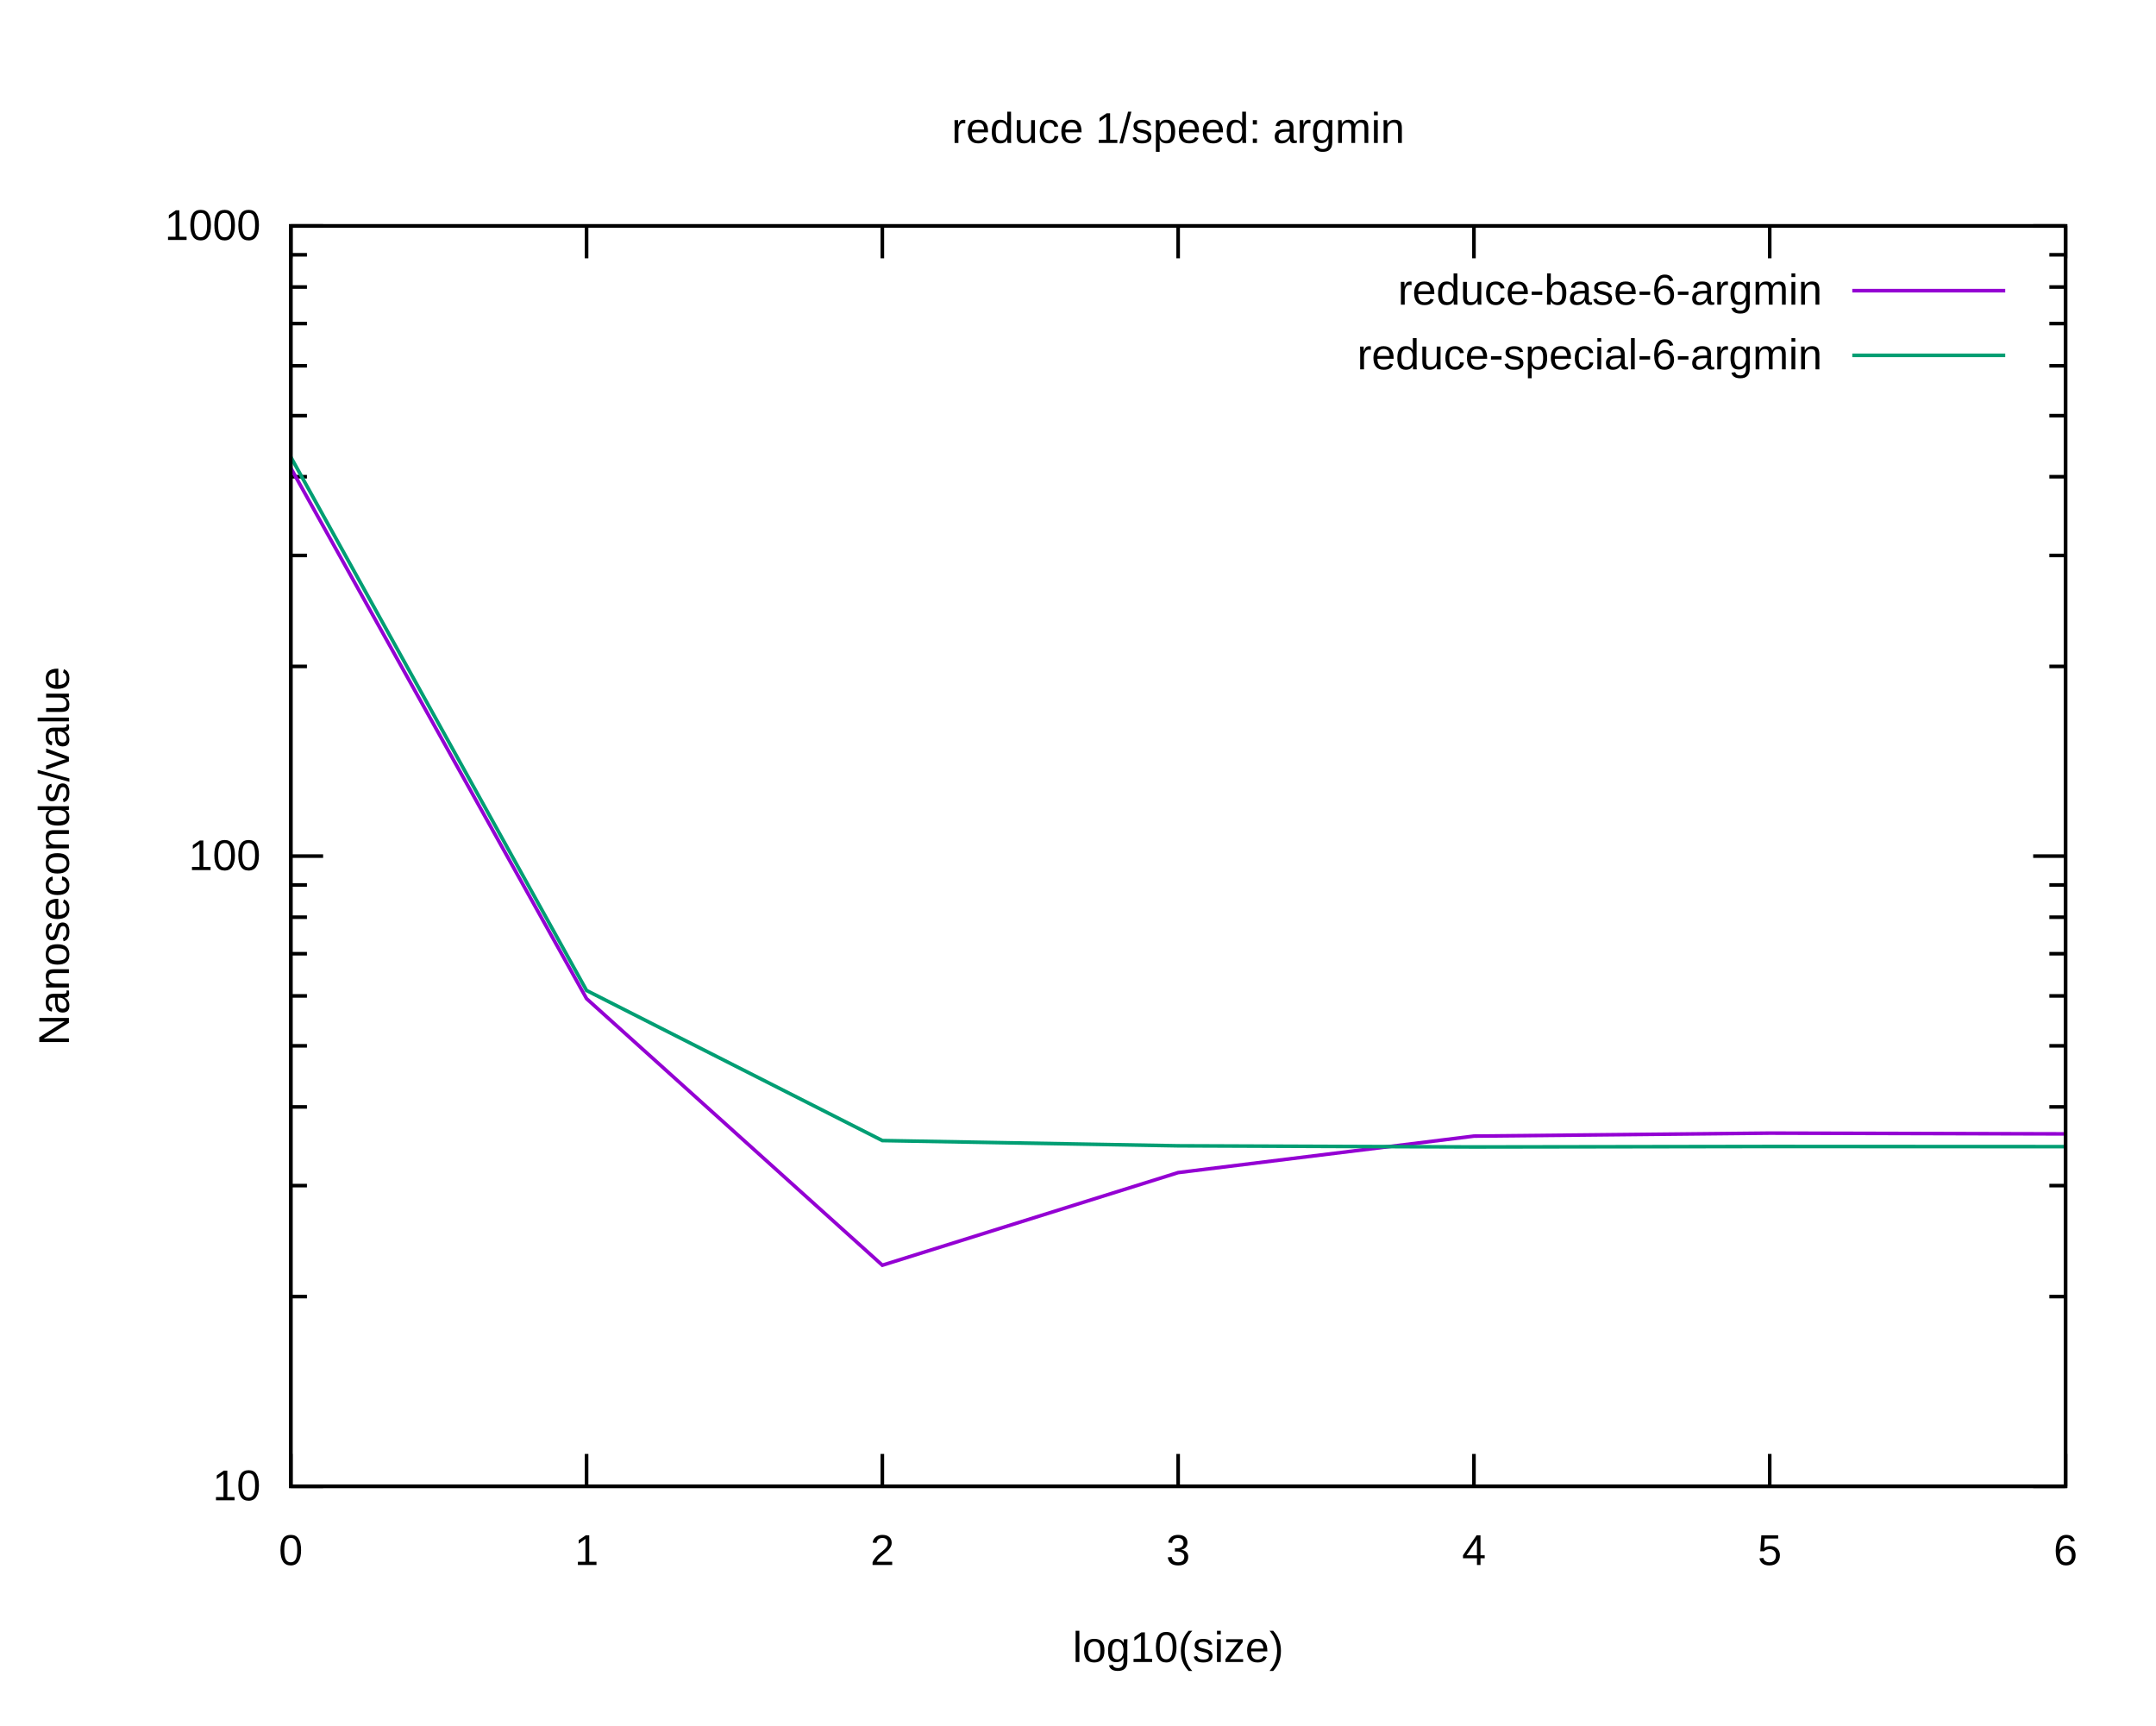
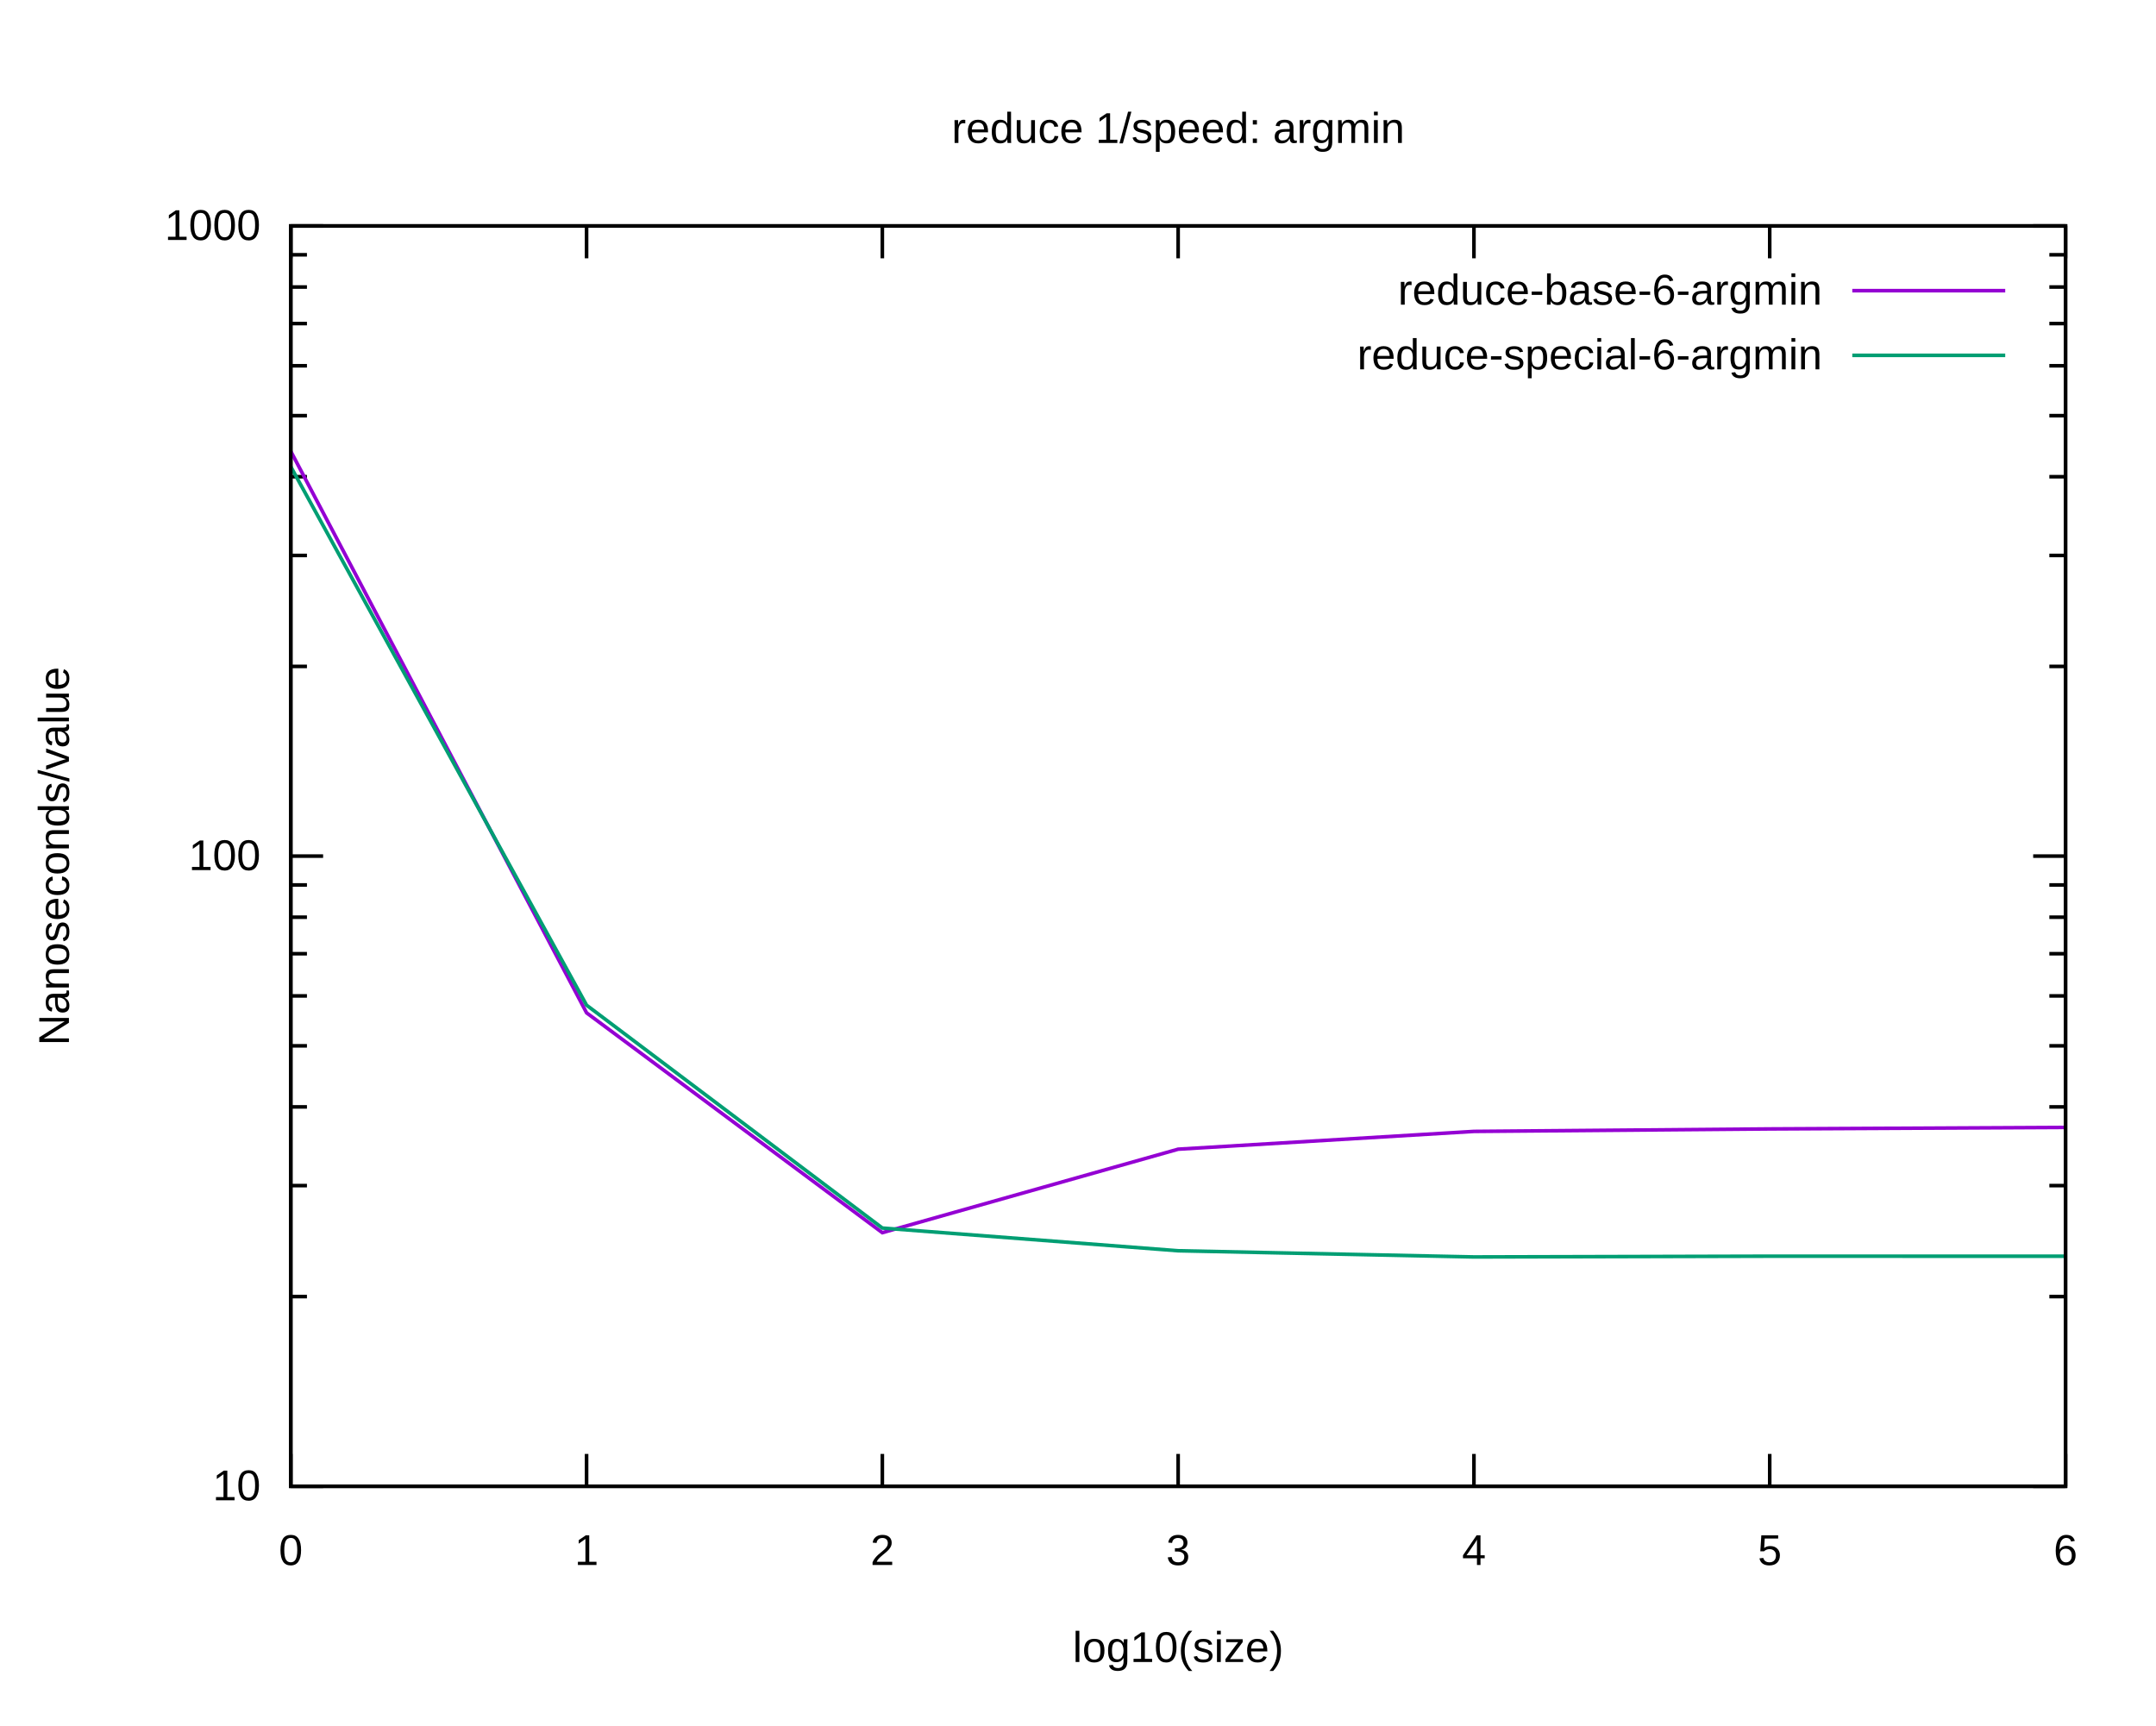
<svg xmlns="http://www.w3.org/2000/svg" xmlns:xlink="http://www.w3.org/1999/xlink" viewBox="0 0 600 480">
  <g id="gnuplot_canvas">
    <rect x="0" y="0" width="600" height="480" fill="none" />
    <defs>
      <circle id="gpDot" r="0.5" stroke-width="0.5" stroke="currentColor" />
      <path id="gpPt0" stroke-width="0.222" stroke="currentColor" d="M-1,0 h2 M0,-1 v2" />
      <path id="gpPt1" stroke-width="0.222" stroke="currentColor" d="M-1,-1 L1,1 M1,-1 L-1,1" />
      <path id="gpPt2" stroke-width="0.222" stroke="currentColor" d="M-1,0 L1,0 M0,-1 L0,1 M-1,-1 L1,1 M-1,1 L1,-1" />
      <rect id="gpPt3" stroke-width="0.222" stroke="currentColor" x="-1" y="-1" width="2" height="2" />
      <rect id="gpPt4" stroke-width="0.222" stroke="currentColor" fill="currentColor" x="-1" y="-1" width="2" height="2" />
      <circle id="gpPt5" stroke-width="0.222" stroke="currentColor" cx="0" cy="0" r="1" />
      <use xlink:href="#gpPt5" id="gpPt6" fill="currentColor" stroke="none" />
      <path id="gpPt7" stroke-width="0.222" stroke="currentColor" d="M0,-1.33 L-1.33,0.67 L1.33,0.67 z" />
      <use xlink:href="#gpPt7" id="gpPt8" fill="currentColor" stroke="none" />
      <use xlink:href="#gpPt7" id="gpPt9" stroke="currentColor" transform="rotate(180)" />
      <use xlink:href="#gpPt9" id="gpPt10" fill="currentColor" stroke="none" />
      <use xlink:href="#gpPt3" id="gpPt11" stroke="currentColor" transform="rotate(45)" />
      <use xlink:href="#gpPt11" id="gpPt12" fill="currentColor" stroke="none" />
      <path id="gpPt13" stroke-width="0.222" stroke="currentColor" d="M0,1.330 L1.265,0.411 L0.782,-1.067 L-0.782,-1.076 L-1.265,0.411 z" />
      <use xlink:href="#gpPt13" id="gpPt14" fill="currentColor" stroke="none" />
      <filter id="textbox" filterUnits="objectBoundingBox" x="0" y="0" height="1" width="1">
        <feFlood flood-color="white" flood-opacity="1" result="bgnd" />
        <feComposite in="SourceGraphic" in2="bgnd" operator="atop" />
      </filter>
      <filter id="greybox" filterUnits="objectBoundingBox" x="0" y="0" height="1" width="1">
        <feFlood flood-color="lightgrey" flood-opacity="1" result="grey" />
        <feComposite in="SourceGraphic" in2="grey" operator="atop" />
      </filter>
    </defs>
    <g fill="none" color="white" stroke="currentColor" stroke-width="1.00" stroke-linecap="butt" stroke-linejoin="miter">
</g>
    <g fill="none" color="black" stroke="currentColor" stroke-width="1.00" stroke-linecap="butt" stroke-linejoin="miter">
      <path stroke="black" d="M80.92,413.54 L89.92,413.54 M574.82,413.54 L565.82,413.54  " />
      <g transform="translate(72.53,417.44)" stroke="none" fill="black" font-family="Arial" font-size="12.00" text-anchor="end">
        <text>
          <tspan font-family="Arial"> 10</tspan>
        </text>
      </g>
    </g>
    <g fill="none" color="black" stroke="currentColor" stroke-width="1.00" stroke-linecap="butt" stroke-linejoin="miter">
      <path stroke="black" d="M80.92,360.76 L85.42,360.76 M574.82,360.76 L570.32,360.76 M80.92,329.88 L85.42,329.88 M574.82,329.88 L570.32,329.88   M80.92,307.98 L85.42,307.98 M574.82,307.98 L570.32,307.98 M80.92,290.99 L85.42,290.99 M574.82,290.99 L570.32,290.99   M80.92,277.10 L85.42,277.10 M574.82,277.10 L570.32,277.10 M80.92,265.36 L85.42,265.36 M574.82,265.36 L570.32,265.36   M80.92,255.20 L85.42,255.20 M574.82,255.20 L570.32,255.20 M80.92,246.23 L85.42,246.23 M574.82,246.23 L570.32,246.23   M80.92,238.20 L89.92,238.20 M574.82,238.20 L565.82,238.20  " />
      <g transform="translate(72.53,242.10)" stroke="none" fill="black" font-family="Arial" font-size="12.00" text-anchor="end">
        <text>
          <tspan font-family="Arial"> 100</tspan>
        </text>
      </g>
    </g>
    <g fill="none" color="black" stroke="currentColor" stroke-width="1.00" stroke-linecap="butt" stroke-linejoin="miter">
      <path stroke="black" d="M80.92,185.42 L85.42,185.42 M574.82,185.42 L570.32,185.42 M80.92,154.55 L85.42,154.55 M574.82,154.55 L570.32,154.55   M80.92,132.64 L85.42,132.64 M574.82,132.64 L570.32,132.64 M80.92,115.65 L85.42,115.65 M574.82,115.65 L570.32,115.65   M80.92,101.77 L85.42,101.77 M574.82,101.77 L570.32,101.77 M80.92,90.03 L85.42,90.03 M574.82,90.03 L570.32,90.03   M80.92,79.86 L85.42,79.86 M574.82,79.86 L570.32,79.86 M80.92,70.89 L85.42,70.89 M574.82,70.89 L570.32,70.89   M80.92,62.87 L89.92,62.87 M574.82,62.87 L565.82,62.87  " />
      <g transform="translate(72.53,66.77)" stroke="none" fill="black" font-family="Arial" font-size="12.00" text-anchor="end">
        <text>
          <tspan font-family="Arial"> 1000</tspan>
        </text>
      </g>
    </g>
    <g fill="none" color="black" stroke="currentColor" stroke-width="1.00" stroke-linecap="butt" stroke-linejoin="miter">
      <path stroke="black" d="M80.92,413.54 L80.92,404.54 M80.92,62.87 L80.92,71.87  " />
      <g transform="translate(80.92,435.44)" stroke="none" fill="black" font-family="Arial" font-size="12.00" text-anchor="middle">
        <text>
          <tspan font-family="Arial"> 0</tspan>
        </text>
      </g>
    </g>
    <g fill="none" color="black" stroke="currentColor" stroke-width="1.00" stroke-linecap="butt" stroke-linejoin="miter">
      <path stroke="black" d="M163.24,413.54 L163.24,404.54 M163.24,62.87 L163.24,71.87  " />
      <g transform="translate(163.24,435.44)" stroke="none" fill="black" font-family="Arial" font-size="12.00" text-anchor="middle">
        <text>
          <tspan font-family="Arial"> 1</tspan>
        </text>
      </g>
    </g>
    <g fill="none" color="black" stroke="currentColor" stroke-width="1.00" stroke-linecap="butt" stroke-linejoin="miter">
      <path stroke="black" d="M245.55,413.54 L245.55,404.54 M245.55,62.87 L245.55,71.87  " />
      <g transform="translate(245.55,435.44)" stroke="none" fill="black" font-family="Arial" font-size="12.00" text-anchor="middle">
        <text>
          <tspan font-family="Arial"> 2</tspan>
        </text>
      </g>
    </g>
    <g fill="none" color="black" stroke="currentColor" stroke-width="1.00" stroke-linecap="butt" stroke-linejoin="miter">
      <path stroke="black" d="M327.87,413.54 L327.87,404.54 M327.87,62.87 L327.87,71.87  " />
      <g transform="translate(327.87,435.44)" stroke="none" fill="black" font-family="Arial" font-size="12.00" text-anchor="middle">
        <text>
          <tspan font-family="Arial"> 3</tspan>
        </text>
      </g>
    </g>
    <g fill="none" color="black" stroke="currentColor" stroke-width="1.00" stroke-linecap="butt" stroke-linejoin="miter">
      <path stroke="black" d="M410.19,413.54 L410.19,404.54 M410.19,62.87 L410.19,71.87  " />
      <g transform="translate(410.19,435.44)" stroke="none" fill="black" font-family="Arial" font-size="12.00" text-anchor="middle">
        <text>
          <tspan font-family="Arial"> 4</tspan>
        </text>
      </g>
    </g>
    <g fill="none" color="black" stroke="currentColor" stroke-width="1.00" stroke-linecap="butt" stroke-linejoin="miter">
      <path stroke="black" d="M492.50,413.54 L492.50,404.54 M492.50,62.87 L492.50,71.87  " />
      <g transform="translate(492.50,435.44)" stroke="none" fill="black" font-family="Arial" font-size="12.00" text-anchor="middle">
        <text>
          <tspan font-family="Arial"> 5</tspan>
        </text>
      </g>
    </g>
    <g fill="none" color="black" stroke="currentColor" stroke-width="1.00" stroke-linecap="butt" stroke-linejoin="miter">
      <path stroke="black" d="M574.82,413.54 L574.82,404.54 M574.82,62.87 L574.82,71.87  " />
      <g transform="translate(574.82,435.44)" stroke="none" fill="black" font-family="Arial" font-size="12.00" text-anchor="middle">
        <text>
          <tspan font-family="Arial"> 6</tspan>
        </text>
      </g>
    </g>
    <g fill="none" color="black" stroke="currentColor" stroke-width="1.00" stroke-linecap="butt" stroke-linejoin="miter">
</g>
    <g fill="none" color="black" stroke="currentColor" stroke-width="1.00" stroke-linecap="butt" stroke-linejoin="miter">
      <path stroke="black" d="M80.92,62.87 L80.92,413.54 L574.82,413.54 L574.82,62.87 L80.92,62.87 Z  " />
    </g>
    <g fill="none" color="black" stroke="currentColor" stroke-width="1.00" stroke-linecap="butt" stroke-linejoin="miter">
      <g transform="translate(19.18,238.21) rotate(270)" stroke="none" fill="black" font-family="Arial" font-size="12.00" text-anchor="middle">
        <text>
          <tspan font-family="Arial">Nanoseconds/value</tspan>
        </text>
      </g>
    </g>
    <g fill="none" color="black" stroke="currentColor" stroke-width="1.00" stroke-linecap="butt" stroke-linejoin="miter">
      <g transform="translate(327.87,462.44)" stroke="none" fill="black" font-family="Arial" font-size="12.00" text-anchor="middle">
        <text>
          <tspan font-family="Arial">log10(size)</tspan>
        </text>
      </g>
    </g>
    <g fill="none" color="black" stroke="currentColor" stroke-width="1.00" stroke-linecap="butt" stroke-linejoin="miter">
</g>
    <g id="gnuplot_plot_1">
      <g fill="none" color="black" stroke="currentColor" stroke-width="1.00" stroke-linecap="butt" stroke-linejoin="miter">
        <g transform="translate(507.09,84.77)" stroke="none" fill="black" font-family="Arial" font-size="12.00" text-anchor="end">
          <text>
            <tspan font-family="Arial">reduce-base-6-argmin</tspan>
          </text>
        </g>
      </g>
      <g fill="none" color="black" stroke="currentColor" stroke-width="1.00" stroke-linecap="butt" stroke-linejoin="miter">
-         <path stroke="rgb(148,   0, 211)" d="M515.48,80.87 L558.04,80.87 M80.92,130.21 L163.24,277.87 L245.55,352.03 L327.87,326.26 L410.19,316.11 L492.50,315.28   L574.82,315.49  " />
+         <path stroke="rgb(148,   0, 211)" d="M515.48,80.87 L558.04,80.87 M80.92,125.56 L163.24,281.81 L245.55,342.98 L327.87,319.75 L410.19,314.80 L492.50,314.11   L574.82,313.69  " />
      </g>
    </g>
    <g id="gnuplot_plot_2">
      <g fill="none" color="black" stroke="currentColor" stroke-width="1.00" stroke-linecap="butt" stroke-linejoin="miter">
        <g transform="translate(507.09,102.77)" stroke="none" fill="black" font-family="Arial" font-size="12.00" text-anchor="end">
          <text>
            <tspan font-family="Arial">reduce-special-6-argmin</tspan>
          </text>
        </g>
      </g>
      <g fill="none" color="black" stroke="currentColor" stroke-width="1.00" stroke-linecap="butt" stroke-linejoin="miter">
-         <path stroke="rgb(  0, 158, 115)" d="M515.48,98.87 L558.04,98.87 M80.92,127.14 L163.24,275.59 L245.55,317.35 L327.87,318.81 L410.19,319.13 L492.50,319.00   L574.82,319.04  " />
+         <path stroke="rgb(  0, 158, 115)" d="M515.48,98.87 L558.04,98.87 M80.92,129.84 L163.24,279.68 L245.55,341.69 L327.87,348.01 L410.19,349.73 L492.50,349.52   L574.82,349.53  " />
      </g>
    </g>
    <g fill="none" color="white" stroke="rgb(  0, 158, 115)" stroke-width="2.00" stroke-linecap="butt" stroke-linejoin="miter">
</g>
    <g fill="none" color="black" stroke="currentColor" stroke-width="2.00" stroke-linecap="butt" stroke-linejoin="miter">
</g>
    <g fill="none" color="black" stroke="black" stroke-width="1.00" stroke-linecap="butt" stroke-linejoin="miter">
</g>
    <g fill="none" color="black" stroke="currentColor" stroke-width="1.00" stroke-linecap="butt" stroke-linejoin="miter">
      <path stroke="black" d="M80.92,62.87 L80.92,413.54 L574.82,413.54 L574.82,62.87 L80.92,62.87 Z  " />
    </g>
    <g fill="none" color="black" stroke="currentColor" stroke-width="1.00" stroke-linecap="butt" stroke-linejoin="miter">
      <g transform="translate(327.87,39.77)" stroke="none" fill="black" font-family="Arial" font-size="12.00" text-anchor="middle">
        <text>
          <tspan font-family="Arial">reduce 1/speed: argmin</tspan>
        </text>
      </g>
    </g>
    <g fill="none" color="black" stroke="currentColor" stroke-width="1.00" stroke-linecap="butt" stroke-linejoin="miter">
</g>
  </g>
</svg>
